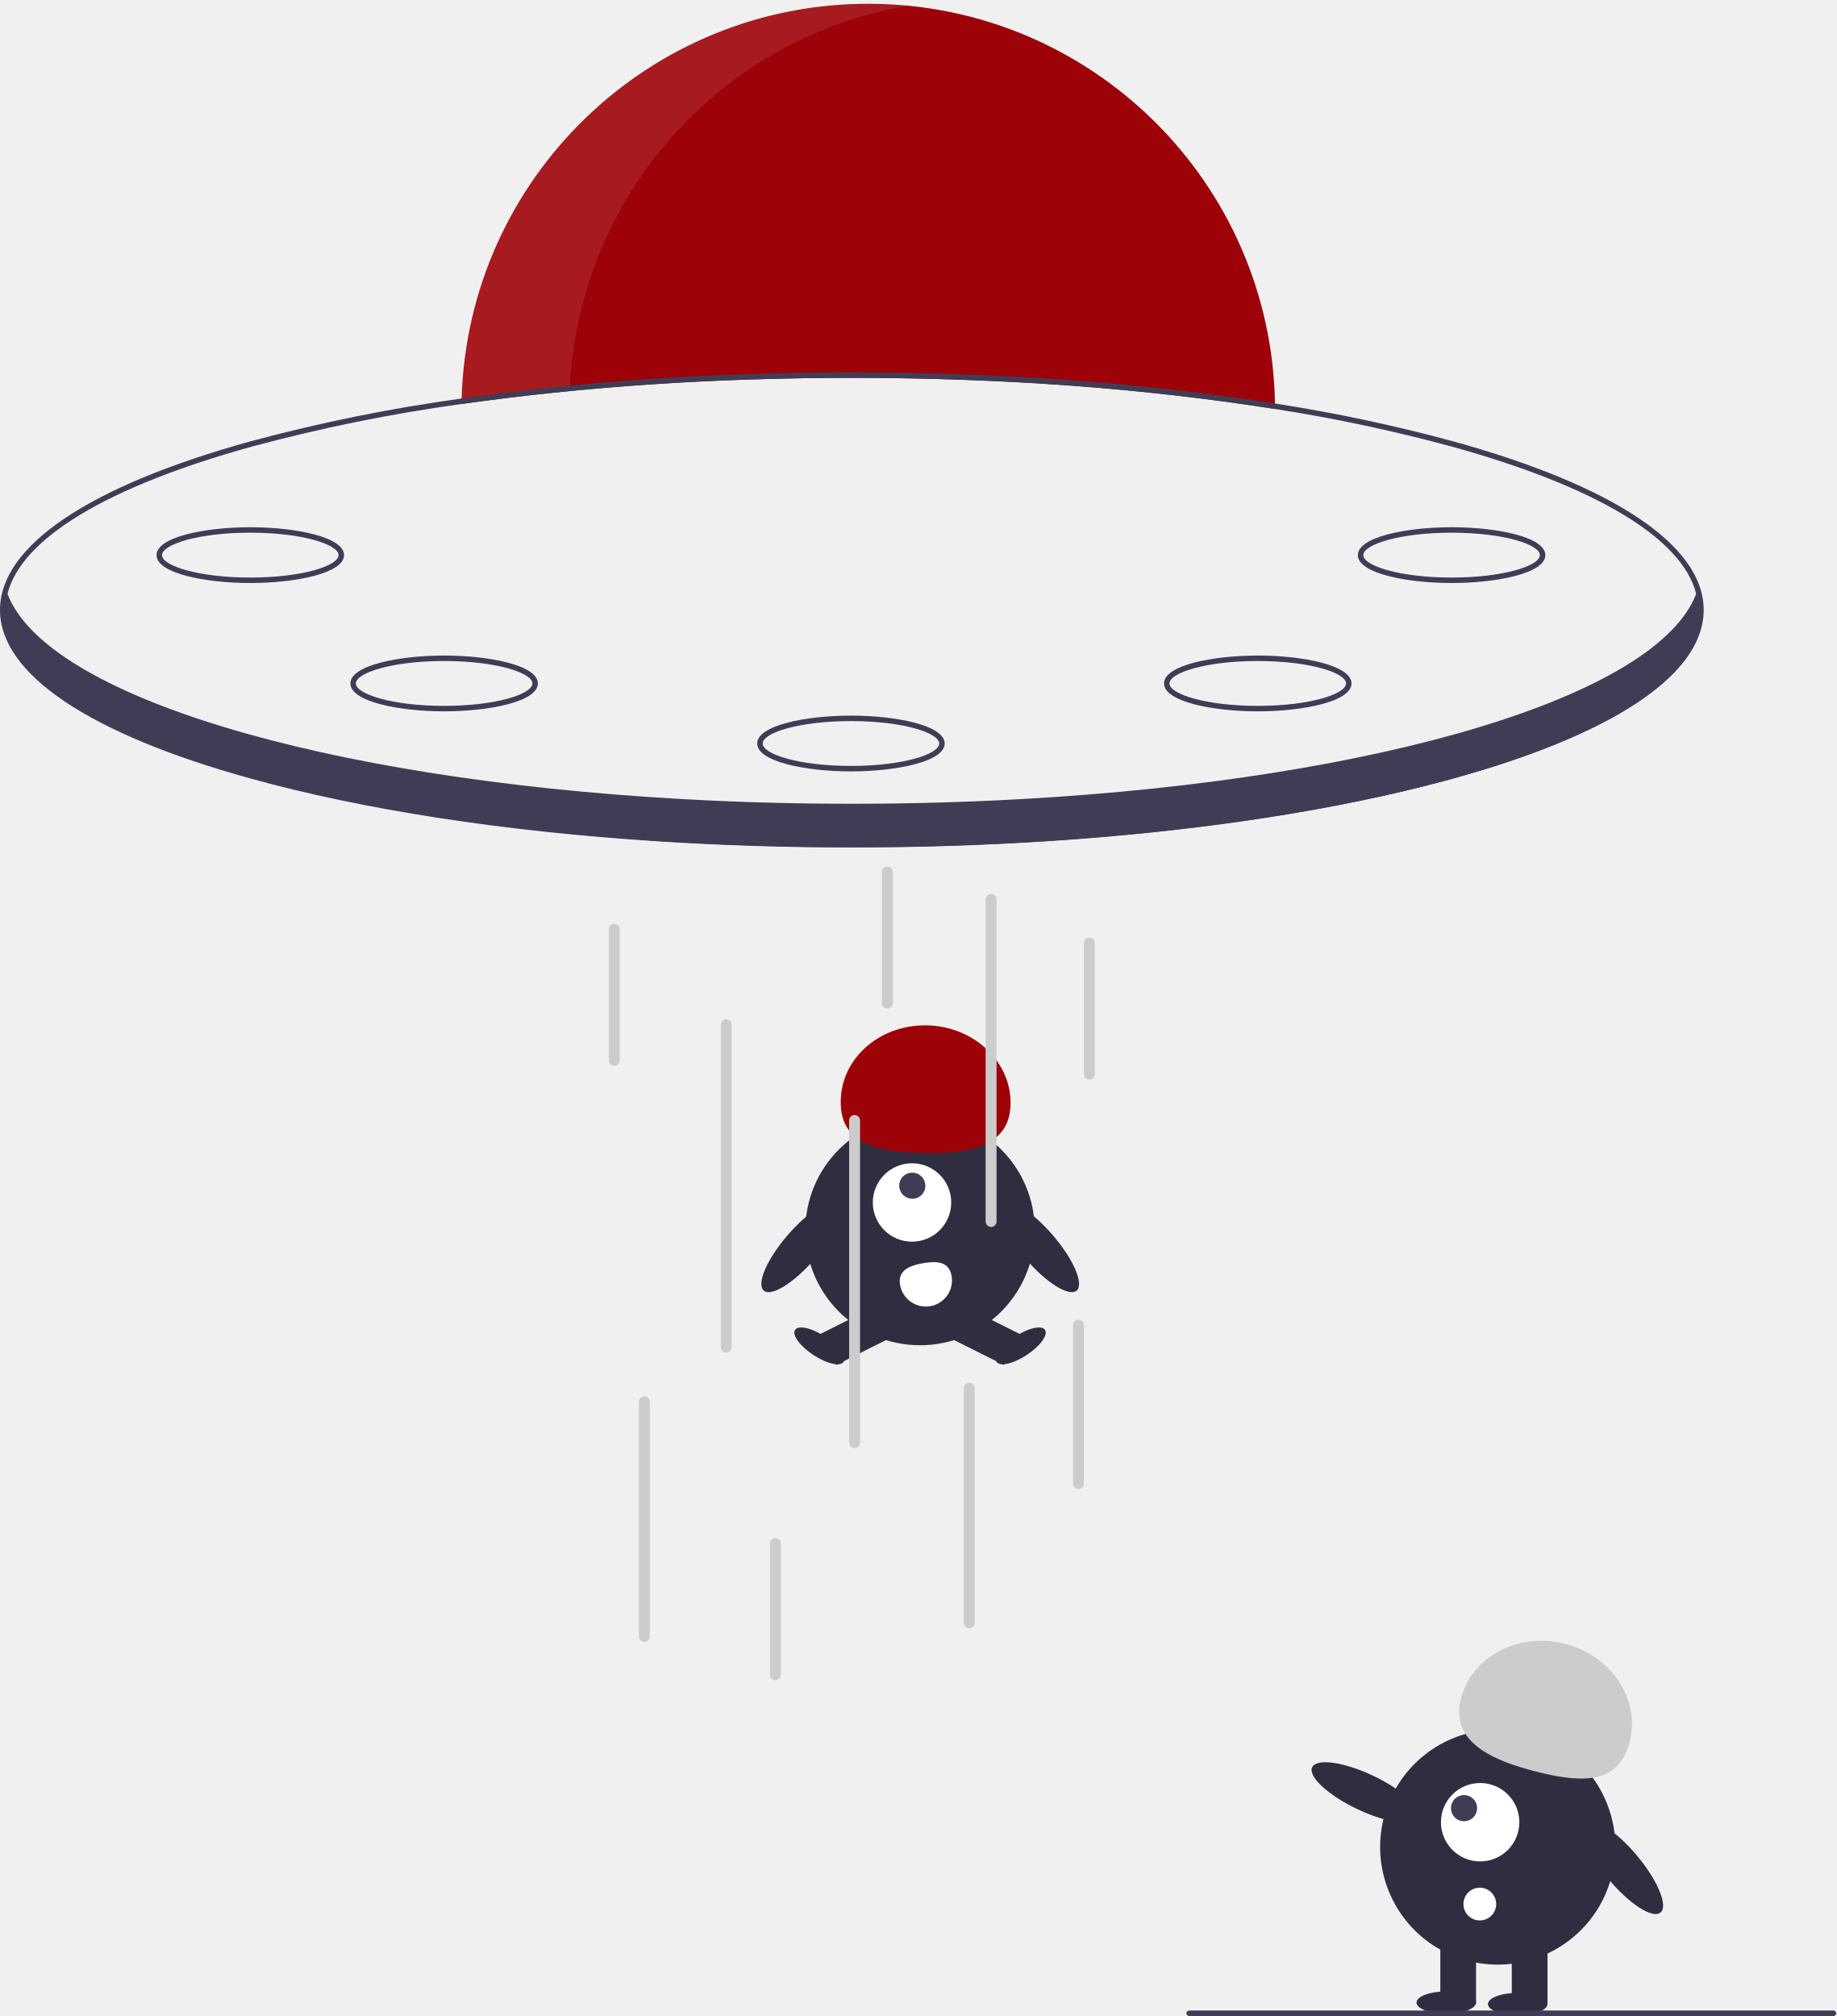
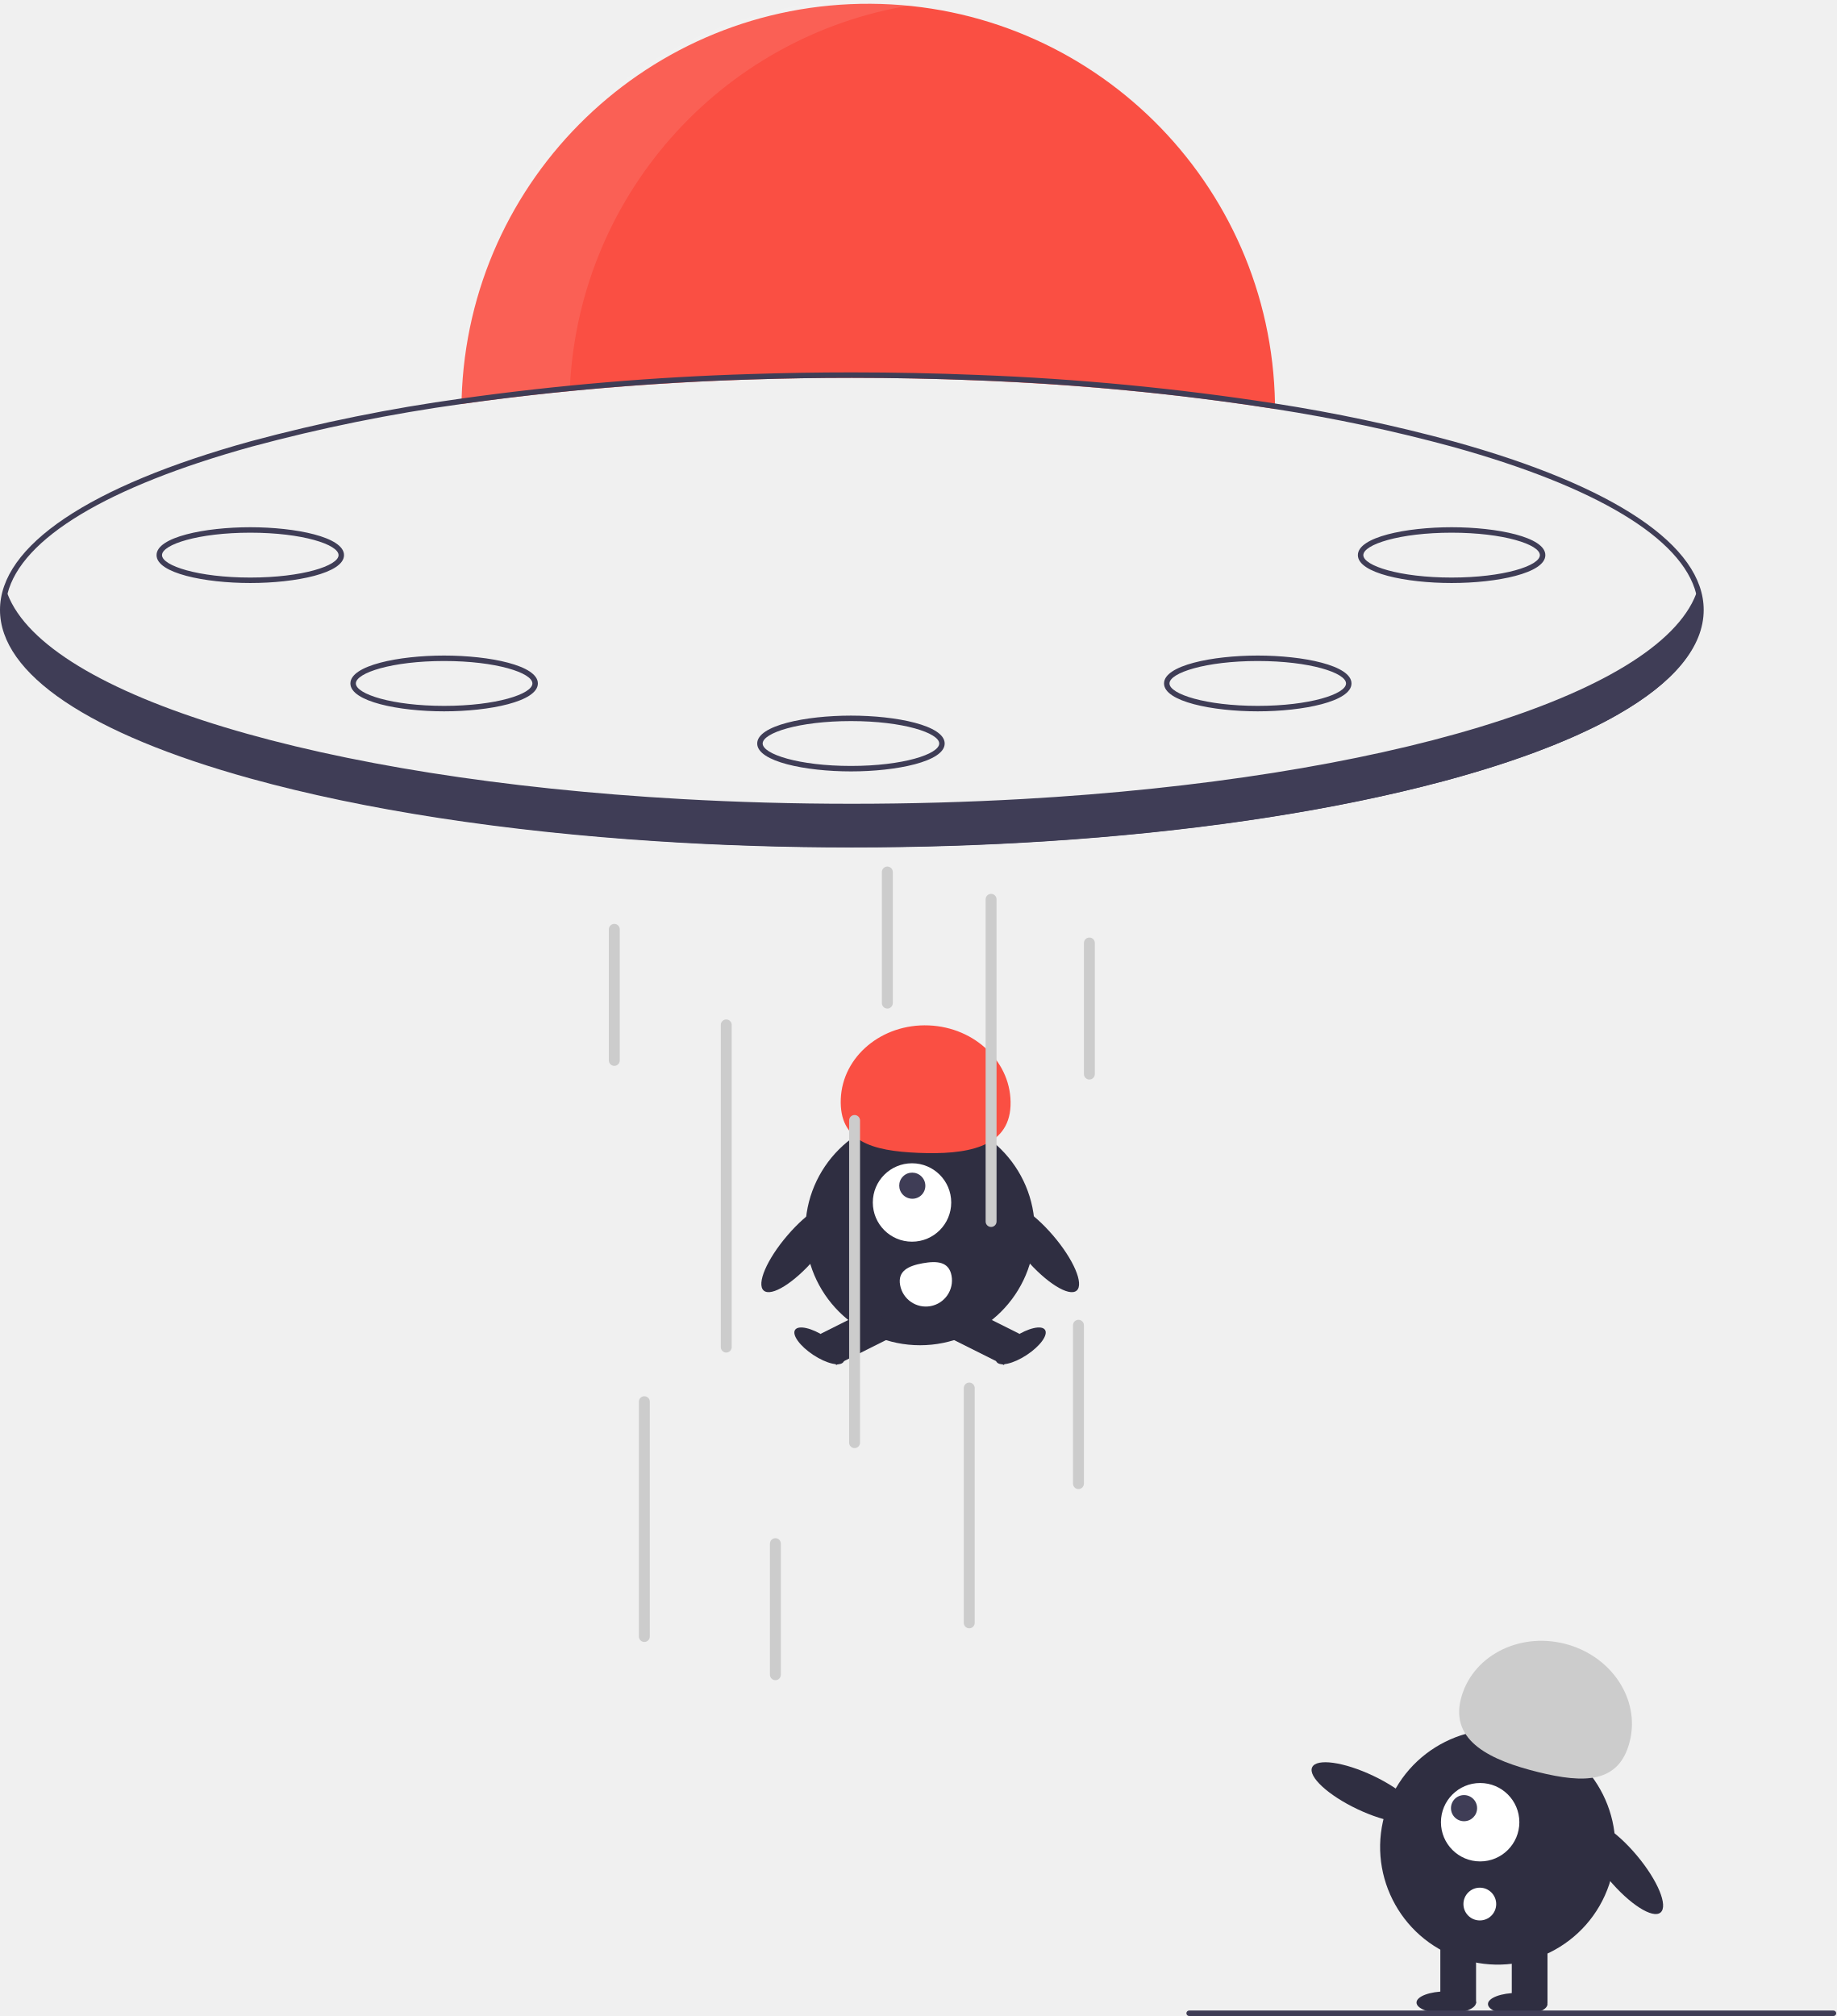
<svg xmlns="http://www.w3.org/2000/svg" data-name="Layer 1" width="672.532" height="738.394" viewBox="0 0 672.532 738.394">
-   <path d="M730.734,230.607c-46.62-7.44-99.71-11.41-155-11.41-50.6,0-99.35,3.32-142.98,9.58.01-.67.02-1.34.05-2.01a148.999,148.999,0,0,1,297.91,1.82C730.724,229.267,730.734,229.937,730.734,230.607Z" transform="translate(-263.7342 -80.80301)" fill="#9d0208" />
+   <path d="M730.734,230.607c-46.62-7.44-99.71-11.41-155-11.41-50.6,0-99.35,3.32-142.98,9.58.01-.67.02-1.34.05-2.01a148.999,148.999,0,0,1,297.91,1.82C730.724,229.267,730.734,229.937,730.734,230.607Z" transform="translate(-263.7342 -80.80301)" fill="#fa4f43" />
  <g opacity="0.1">
    <path d="M601.285,82.144A149.047,149.047,0,0,0,432.353,225.373c-.03.67-.04,1.34-.05,2.01,12.962-1.86,26.385-3.454,40.165-4.784A149.022,149.022,0,0,1,601.285,82.144Z" transform="translate(-263.7342 -80.80301)" fill="#fff" />
  </g>
  <path d="M795.914,242.427a600.121,600.121,0,0,0-65.2-13.84,943.364,943.364,0,0,0-108.74-10.45c-15.17-.62-30.62-.94-46.24-.94-12.38,0-24.66.2-36.77.6a973.29,973.29,0,0,0-106.16,8.97,624.292,624.292,0,0,0-77.25,15.66c-59.21,16.37-91.82,38.31-91.82,61.77s32.61,45.4,91.82,61.77c41.64,11.52,92.98,19.37,148.92,22.97,23.09,1.5,46.96,2.26,71.26,2.26,24.38,0,48.33-.77,71.49-2.27,50.91-3.29,98.01-10.1,137.43-20,.21-.06.41-.11.62-.16,2.66-.66,5.28-1.35,7.87-2.04.93-.26,1.85-.51,2.77-.76a.978.978,0,0,1,.16-.05c.88-.24,1.75-.49,2.62-.73,1.74-.5,3.46-.99,5.15-1.5.08-.02.15-.04.22-.06,1.47-.44,2.91-.88,4.34-1.32,1.17-.37,2.33-.73,3.48-1.1q1.261-.405,2.49-.81c.6-.2,1.19-.39,1.77-.59.79-.26,1.58-.53,2.36-.8.33-.11.66-.22.98-.34.75-.25,1.48-.51,2.21-.77.79-.28,1.58-.57,2.36-.85.65-.23,1.3-.47,1.94-.71.54-.21,1.07-.41,1.61-.61,1.47-.55,2.91-1.12,4.33-1.68.71-.29,1.42-.57,2.12-.86.69-.28,1.39-.57,2.07-.86q1.679-.705,3.3-1.41c.52-.24,1.05-.47,1.56-.69.39-.18.77-.35,1.16-.53.28-.12.56-.25.83-.38,1.01-.46,2.01-.93,2.99-1.4q5.64-2.7,10.53-5.52c20.45-11.71,31.24-24.7,31.24-38.2C887.734,280.737,855.124,258.797,795.914,242.427Zm-.54,121.62c-41.69,11.53-93.17,19.38-149.26,22.95-22.81,1.45-46.39,2.2-70.38,2.2-23.91,0-47.41-.74-70.15-2.19-56.18-3.56-107.74-11.41-149.49-22.96-58.27-16.12-90.36-37.37-90.36-59.85a24.118,24.118,0,0,1,.74-5.89c5.1-20.28,36.47-39.26,89.62-53.96a623.806,623.806,0,0,1,76.66-15.57,976.027,976.027,0,0,1,106.8-9q17.881-.585,36.18-.58c15.41,0,30.65.31,45.63.91a941.367,941.367,0,0,1,109.37,10.5A598.858,598.858,0,0,1,795.374,244.347c53.14,14.7,84.5,33.67,89.61,53.94a23.822,23.822,0,0,1,.75,5.91C885.734,326.677,853.644,347.927,795.374,364.047Z" transform="translate(-263.7342 -80.80301)" fill="#3f3d56" />
  <path d="M887.164,305.107c0,13.36-11.01,26-30.67,37.29-3.27,1.88-6.79,3.72-10.53,5.52-.98.47-1.98.94-2.99,1.4-.27.13-.55.26-.83.38-.39.18-.77.35-1.16.53-.51.22-1.04.45-1.56.69q-1.62.705-3.3,1.41c-.68.29-1.38.58-2.07.86-.7.29-1.41.57-2.12.86-1.42.56-2.86,1.13-4.33,1.68-.54.2-1.07.4-1.61.61-.64.24-1.29.48-1.94.71-.78.28-1.57.57-2.36.85-.73.26-1.46.52-2.21.77-.32.12-.65.23-.98.34-.78.27-1.57.54-2.36.8-.58.2-1.17.39-1.77.59q-1.23.405-2.49.81c-1.15.37-2.31.73-3.48,1.1-1.43.44-2.87.88-4.34,1.32-.07.02-.14.04-.22.06-1.69.51-3.41,1-5.15,1.5-.87.24-1.74.49-2.62.73a.978.978,0,0,0-.16.05c-.92.25-1.84.5-2.77.76-2.58.68-5.21,1.37-7.87,2.04-.21.05-.41.1-.62.16-38.35,9.58-85.4,16.56-137.47,19.93-22.81,1.47-46.59,2.25-71.02,2.25-24.65,0-48.63-.79-71.62-2.29-137.24-8.95-239.38-43.03-239.38-83.71a25.072,25.072,0,0,1,1.12-7.3c.06.17.12.33.19.5,14.27,37.48,115.54,67.77,246.94,75.16,20.13,1.14,40.98,1.73,62.32,1.73,21.43,0,42.36-.6,62.57-1.74,131.29-7.42,232.46-37.72,246.68-75.17q.36-.9.63-1.8A25.305,25.305,0,0,1,887.164,305.107Z" transform="translate(-263.7342 -80.80301)" fill="#3f3d56" />
  <path d="M355.404,294.343c-16.643,0-34.331-3.581-34.331-10.217s17.688-10.217,34.331-10.217,34.331,3.581,34.331,10.217S372.046,294.343,355.404,294.343Zm0-18.434c-19.053,0-32.331,4.331-32.331,8.217s13.278,8.217,32.331,8.217,32.331-4.331,32.331-8.217S374.457,275.909,355.404,275.909Z" transform="translate(-263.7342 -80.80301)" fill="#3f3d56" />
  <path d="M426.403,341.343c-16.643,0-34.331-3.581-34.331-10.217s17.688-10.217,34.331-10.217c16.643,0,34.331,3.581,34.331,10.217S443.046,341.343,426.403,341.343Zm0-18.434c-19.053,0-32.331,4.331-32.331,8.217s13.278,8.217,32.331,8.217,32.331-4.331,32.331-8.217S445.456,322.909,426.403,322.909Z" transform="translate(-263.7342 -80.80301)" fill="#3f3d56" />
  <path d="M795.403,294.343c-16.643,0-34.331-3.581-34.331-10.217s17.688-10.217,34.331-10.217c16.643,0,34.331,3.581,34.331,10.217S812.046,294.343,795.403,294.343Zm0-18.434c-19.053,0-32.331,4.331-32.331,8.217s13.278,8.217,32.331,8.217,32.331-4.331,32.331-8.217S814.456,275.909,795.403,275.909Z" transform="translate(-263.7342 -80.80301)" fill="#3f3d56" />
  <path d="M724.403,341.343c-16.643,0-34.331-3.581-34.331-10.217s17.688-10.217,34.331-10.217c16.643,0,34.331,3.581,34.331,10.217S741.046,341.343,724.403,341.343Zm0-18.434c-19.053,0-32.331,4.331-32.331,8.217s13.278,8.217,32.331,8.217,32.331-4.331,32.331-8.217S743.456,322.909,724.403,322.909Z" transform="translate(-263.7342 -80.80301)" fill="#3f3d56" />
  <path d="M575.403,363.343c-16.643,0-34.331-3.581-34.331-10.217s17.688-10.217,34.331-10.217c16.643,0,34.331,3.581,34.331,10.217S592.046,363.343,575.403,363.343Zm0-18.434c-19.053,0-32.331,4.331-32.331,8.217s13.278,8.217,32.331,8.217,32.331-4.331,32.331-8.217S594.456,344.909,575.403,344.909Z" transform="translate(-263.7342 -80.80301)" fill="#3f3d56" />
  <circle cx="336.978" cy="450.704" r="42.012" fill="#2f2e41" />
  <rect x="565.937" y="563.554" width="22.868" height="12.763" transform="translate(-457.8202 238.0583) rotate(-26.60099)" fill="#2f2e41" />
  <ellipse cx="563.82" cy="573.748" rx="3.989" ry="10.636" transform="translate(-489.2755 647.8291) rotate(-56.60122)" fill="#2f2e41" />
  <rect x="617.672" y="558.502" width="12.763" height="22.868" transform="translate(-428.7216 791.9256) rotate(-63.39901)" fill="#2f2e41" />
  <ellipse cx="637.604" cy="573.748" rx="10.636" ry="3.989" transform="translate(-474.2674 364.9233) rotate(-33.39878)" fill="#2f2e41" />
  <circle cx="334.037" cy="440.428" r="14.359" fill="#fff" />
  <ellipse cx="597.87" cy="515.084" rx="4.766" ry="4.8" transform="translate(-452.8417 492.8192) rotate(-45)" fill="#3f3d56" />
-   <path d="M633.854,485.802c.632-15.554-12.773-28.728-29.941-29.425s-31.597,11.346-32.229,26.9,11.302,19.087,28.47,19.785S633.222,501.356,633.854,485.802Z" transform="translate(-263.7342 -80.80301)" fill="#9d0208" />
+   <path d="M633.854,485.802c.632-15.554-12.773-28.728-29.941-29.425s-31.597,11.346-32.229,26.9,11.302,19.087,28.47,19.785S633.222,501.356,633.854,485.802Z" transform="translate(-263.7342 -80.80301)" fill="#fa4f43" />
  <ellipse cx="644.388" cy="537.568" rx="6.594" ry="21.006" transform="translate(-458.4377 468.6175) rotate(-40.64516)" fill="#2f2e41" />
  <ellipse cx="557.154" cy="537.568" rx="21.006" ry="6.594" transform="translate(-477.3791 529.3527) rotate(-49.35484)" fill="#2f2e41" />
  <path d="M612.251,548.064a9.572,9.572,0,0,1-18.835,3.429l-.003-.018c-.942-5.202,3.08-7.043,8.283-7.985S611.309,542.862,612.251,548.064Z" transform="translate(-263.7342 -80.80301)" fill="#fff" />
  <path d="M529.734,576.197a2,2,0,0,1-2-2v-118a2,2,0,0,1,4,0v118A2,2,0,0,1,529.734,576.197Z" transform="translate(-263.7342 -80.80301)" fill="#ccc" />
  <path d="M499.734,682.197a2,2,0,0,1-2-2v-86a2,2,0,1,1,4,0v86A2,2,0,0,1,499.734,682.197Z" transform="translate(-263.7342 -80.80301)" fill="#ccc" />
  <path d="M576.734,611.197a2,2,0,0,1-2-2v-118a2,2,0,1,1,4,0v118A2,2,0,0,1,576.734,611.197Z" transform="translate(-263.7342 -80.80301)" fill="#ccc" />
  <path d="M547.734,696.197a2,2,0,0,1-2-2v-48a2,2,0,1,1,4,0v48A2,2,0,0,1,547.734,696.197Z" transform="translate(-263.7342 -80.80301)" fill="#ccc" />
  <path d="M588.734,450.197a2,2,0,0,1-2-2v-48a2,2,0,0,1,4,0v48A2,2,0,0,1,588.734,450.197Z" transform="translate(-263.7342 -80.80301)" fill="#ccc" />
  <path d="M488.734,471.197a2,2,0,0,1-2-2v-48a2,2,0,0,1,4,0v48A2,2,0,0,1,488.734,471.197Z" transform="translate(-263.7342 -80.80301)" fill="#ccc" />
  <path d="M662.734,476.197a2,2,0,0,1-2-2v-48a2,2,0,1,1,4,0v48A2,2,0,0,1,662.734,476.197Z" transform="translate(-263.7342 -80.80301)" fill="#ccc" />
  <path d="M658.734,626.197a2,2,0,0,1-2-2v-58a2,2,0,1,1,4,0v58A2,2,0,0,1,658.734,626.197Z" transform="translate(-263.7342 -80.80301)" fill="#ccc" />
  <path d="M618.734,677.197a2,2,0,0,1-2-2v-86a2,2,0,1,1,4,0v86A2,2,0,0,1,618.734,677.197Z" transform="translate(-263.7342 -80.80301)" fill="#ccc" />
  <path d="M626.734,530.197a2,2,0,0,1-2-2v-118a2,2,0,1,1,4,0v118A2,2,0,0,1,626.734,530.197Z" transform="translate(-263.7342 -80.80301)" fill="#ccc" />
  <ellipse cx="858.104" cy="764.783" rx="6.76" ry="21.534" transform="translate(-554.5318 648.4649) rotate(-39.93837)" fill="#2f2e41" />
  <circle cx="812.297" cy="757.305" r="43.067" transform="translate(-426.7515 1207.633) rotate(-71.56505)" fill="#2f2e41" />
  <rect x="553.707" y="710.302" width="13.084" height="23.442" fill="#2f2e41" />
  <rect x="527.54" y="710.302" width="13.084" height="23.442" fill="#2f2e41" />
  <ellipse cx="555.888" cy="734.016" rx="10.903" ry="4.089" fill="#2f2e41" />
  <ellipse cx="529.72" cy="733.471" rx="10.903" ry="4.089" fill="#2f2e41" />
  <path d="M798.774,703.169c3.846-15.487,20.821-24.601,37.915-20.356s27.834,20.24,23.989,35.727-16.604,15.537-33.698,11.292S794.928,718.656,798.774,703.169Z" transform="translate(-263.7342 -80.80301)" fill="#ccc" />
  <ellipse cx="763.788" cy="737.322" rx="6.76" ry="21.534" transform="translate(-493.4425 1030.659) rotate(-64.62574)" fill="#2f2e41" />
  <circle cx="542.124" cy="667.415" r="14.359" fill="#fff" />
  <circle cx="536.222" cy="662.268" r="4.786" fill="#3f3d56" />
  <circle cx="542" cy="697.394" r="6" fill="#fff" />
  <path d="M935.266,819.197h-236a1,1,0,0,1,0-2h236a1,1,0,0,1,0,2Z" transform="translate(-263.7342 -80.80301)" fill="#3f3d56" />
</svg>
